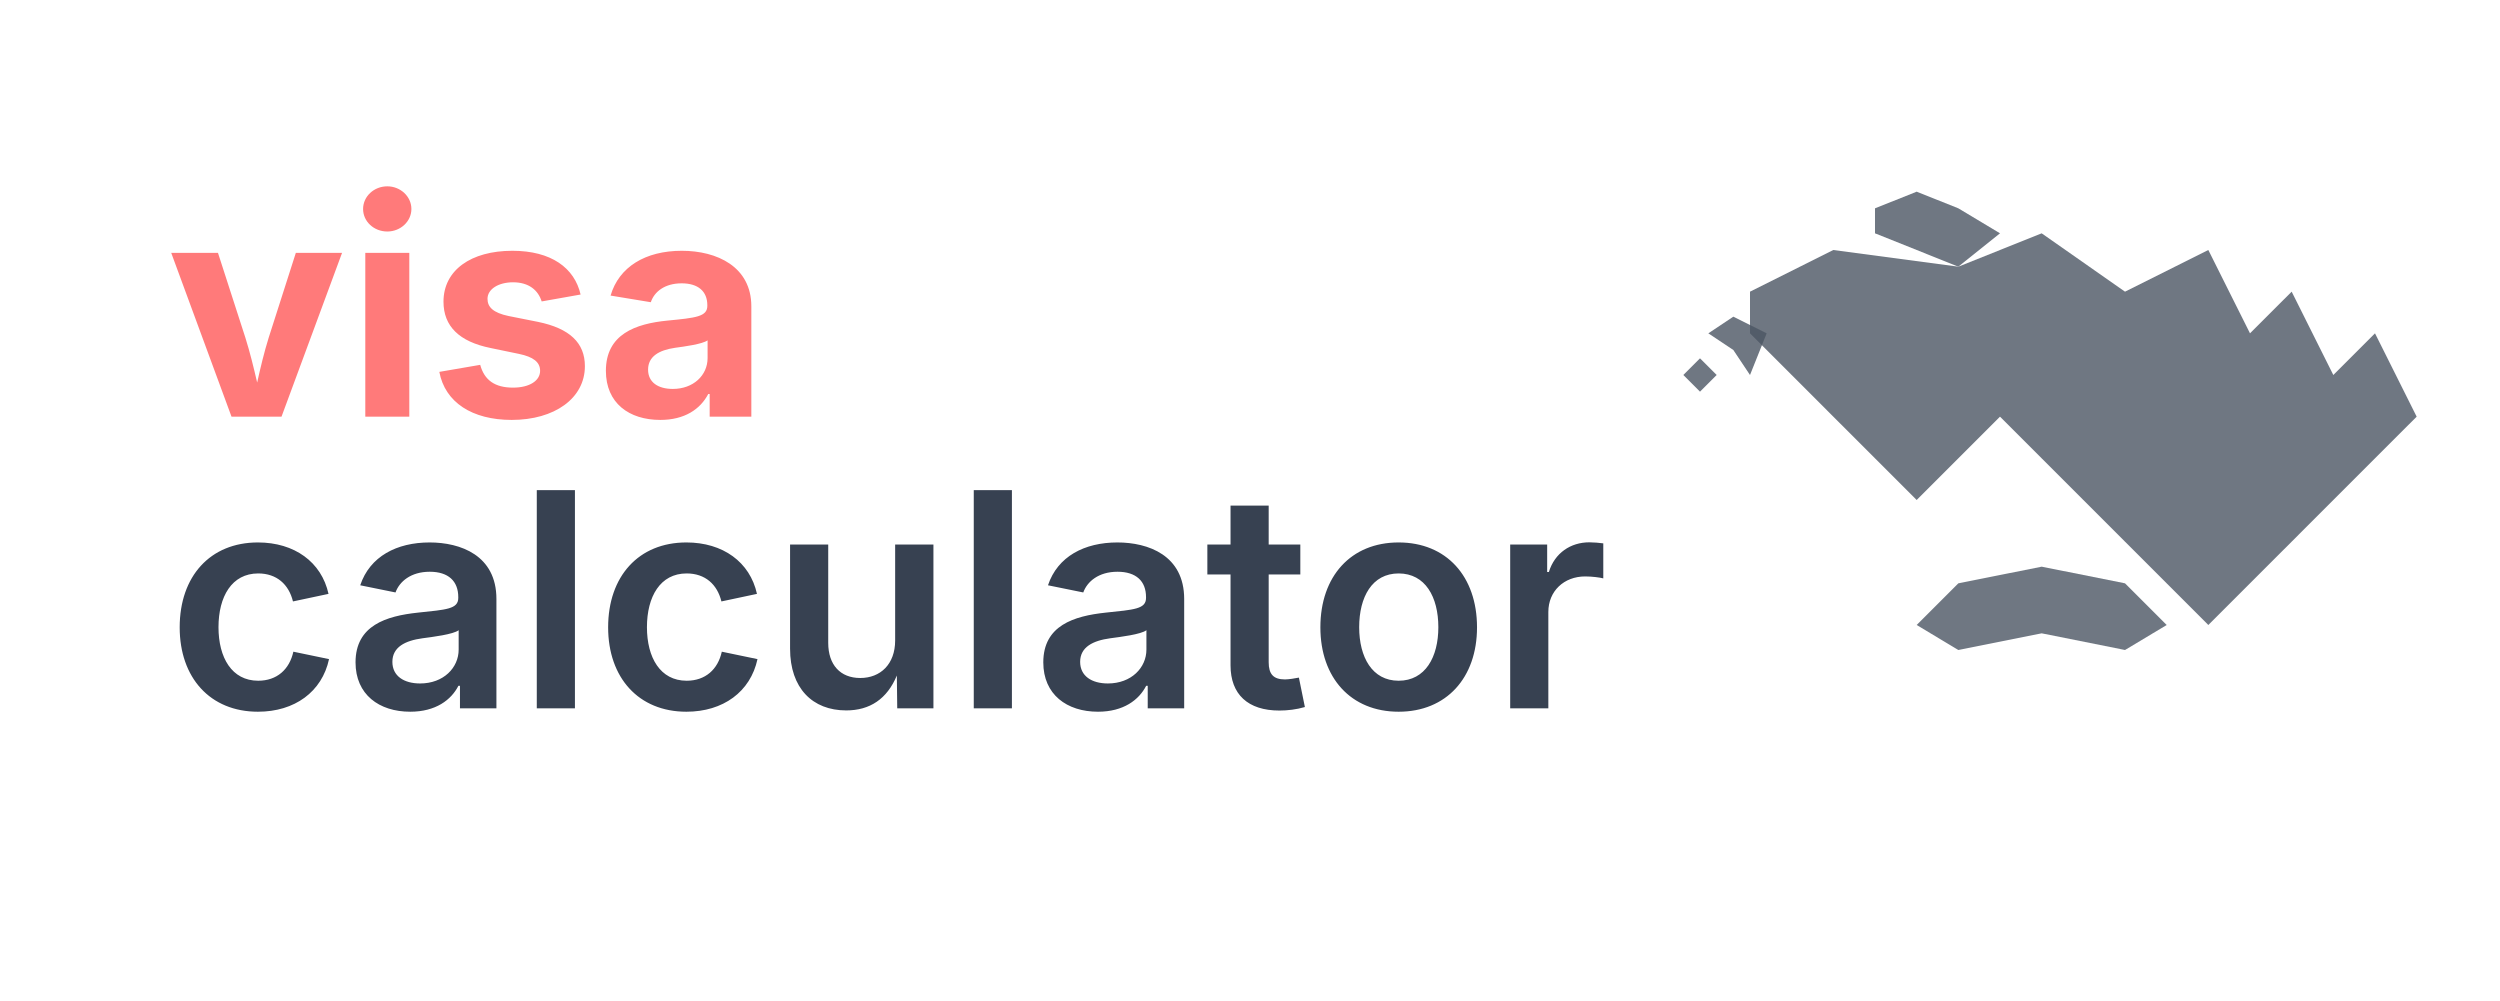
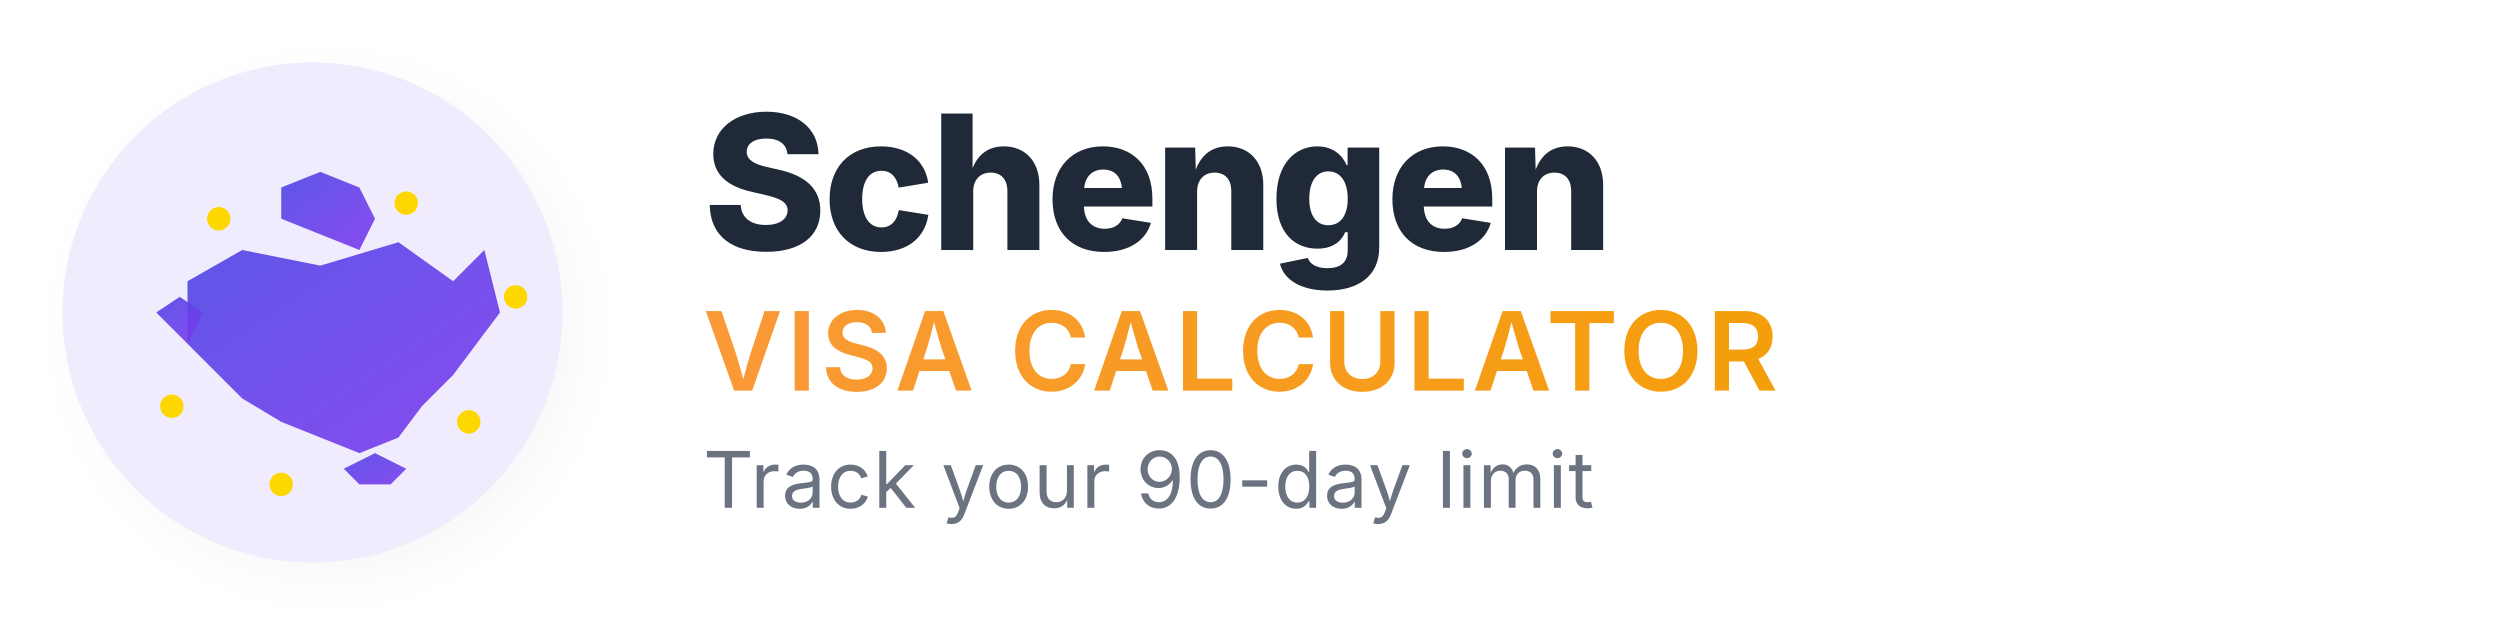
- <svg xmlns="http://www.w3.org/2000/svg" width="300" height="120" viewBox="0 0 300 120">
-   <g transform="translate(200, 20)">
-     <path d="M10 15 L20 10 L35 12 L45 8 L55 15 L65 10 L70 20 L75 15 L80 25 L85 20 L90 30 L85 35 L80 40 L75 45 L70 50 L65 55 L60 50 L55 45 L50 40 L45 35 L40 30 L35 35 L30 40 L25 35 L20 30 L15 25 L10 20 Z" fill="#4B5563" opacity="0.8" />
-     <path d="M25 5 L30 3 L35 5 L40 8 L35 12 L30 10 L25 8 Z" fill="#4B5563" opacity="0.8" />
-     <path d="M5 20 L8 18 L12 20 L10 25 L8 22 L5 20 Z" fill="#4B5563" opacity="0.8" />
-     <path d="M2 25 L4 23 L6 25 L4 27 L2 25 Z" fill="#4B5563" opacity="0.8" />
-     <path d="M35 50 L45 48 L55 50 L60 55 L55 58 L45 56 L35 58 L30 55 L35 50 Z" fill="#4B5563" opacity="0.8" />
+ <svg xmlns="http://www.w3.org/2000/svg" width="320" height="80" viewBox="0 0 320 80">
+   <defs>
+     <linearGradient id="mapGradient" x1="0%" y1="0%" x2="100%" y2="100%">
+       <stop offset="0%" style="stop-color:#4F46E5;stop-opacity:1" />
+       <stop offset="100%" style="stop-color:#7C3AED;stop-opacity:1" />
+     </linearGradient>
+     <linearGradient id="textGradient" x1="0%" y1="0%" x2="100%" y2="0%">
+       <stop offset="0%" style="stop-color:#FA9937;stop-opacity:1" />
+       <stop offset="100%" style="stop-color:#F59E0B;stop-opacity:1" />
+     </linearGradient>
+     <filter id="shadow" x="-20%" y="-20%" width="140%" height="140%">
+       <feDropShadow dx="2" dy="2" stdDeviation="3" flood-opacity="0.3" />
+     </filter>
+   </defs>
+   <circle cx="40" cy="40" r="32" fill="url(#mapGradient)" filter="url(#shadow)" opacity="0.1" />
+   <g transform="translate(16, 16)">
+     <path d="M8 20 L15 16 L25 18 L35 15 L42 20 L46 16 L48 24 L45 28 L42 32 L38 36 L35 40 L30 42 L25 40 L20 38 L15 35 L12 32 L8 28 Z" fill="url(#mapGradient)" opacity="0.9" />
+     <path d="M20 8 L25 6 L30 8 L32 12 L30 16 L25 14 L20 12 Z" fill="url(#mapGradient)" opacity="0.9" />
+     <path d="M4 24 L7 22 L10 24 L8 28 L6 26 L4 24 Z" fill="url(#mapGradient)" opacity="0.9" />
+     <path d="M28 44 L32 42 L36 44 L34 46 L30 46 L28 44 Z" fill="url(#mapGradient)" opacity="0.9" />
+     <circle cx="12" cy="12" r="1.5" fill="#FFD700" />
+     <circle cx="36" cy="10" r="1.5" fill="#FFD700" />
+     <circle cx="50" cy="22" r="1.5" fill="#FFD700" />
+     <circle cx="44" cy="38" r="1.5" fill="#FFD700" />
+     <circle cx="20" cy="46" r="1.5" fill="#FFD700" />
+     <circle cx="6" cy="36" r="1.5" fill="#FFD700" />
  </g>
-   <text x="20" y="50" font-family="Inter, system-ui, sans-serif" font-size="36" font-weight="700" fill="#FF7A7A">visa</text>
-   <text x="20" y="85" font-family="Inter, system-ui, sans-serif" font-size="36" font-weight="600" fill="#374151">calculator</text>
+   <text x="90" y="32" font-family="Inter, -apple-system, BlinkMacSystemFont, 'Segoe UI', sans-serif" font-size="24" font-weight="800" fill="#1F2937" letter-spacing="-0.5px">
+     Schengen
+   </text>
+   <text x="90" y="50" font-family="Inter, -apple-system, BlinkMacSystemFont, 'Segoe UI', sans-serif" font-size="14" font-weight="600" fill="url(#textGradient)" letter-spacing="0.5px">
+     VISA CALCULATOR
+   </text>
+   <text x="90" y="65" font-family="Inter, -apple-system, BlinkMacSystemFont, 'Segoe UI', sans-serif" font-size="10" font-weight="400" fill="#6B7280" letter-spacing="0.2px">
+     Track your 90-day limit
+   </text>
</svg>
